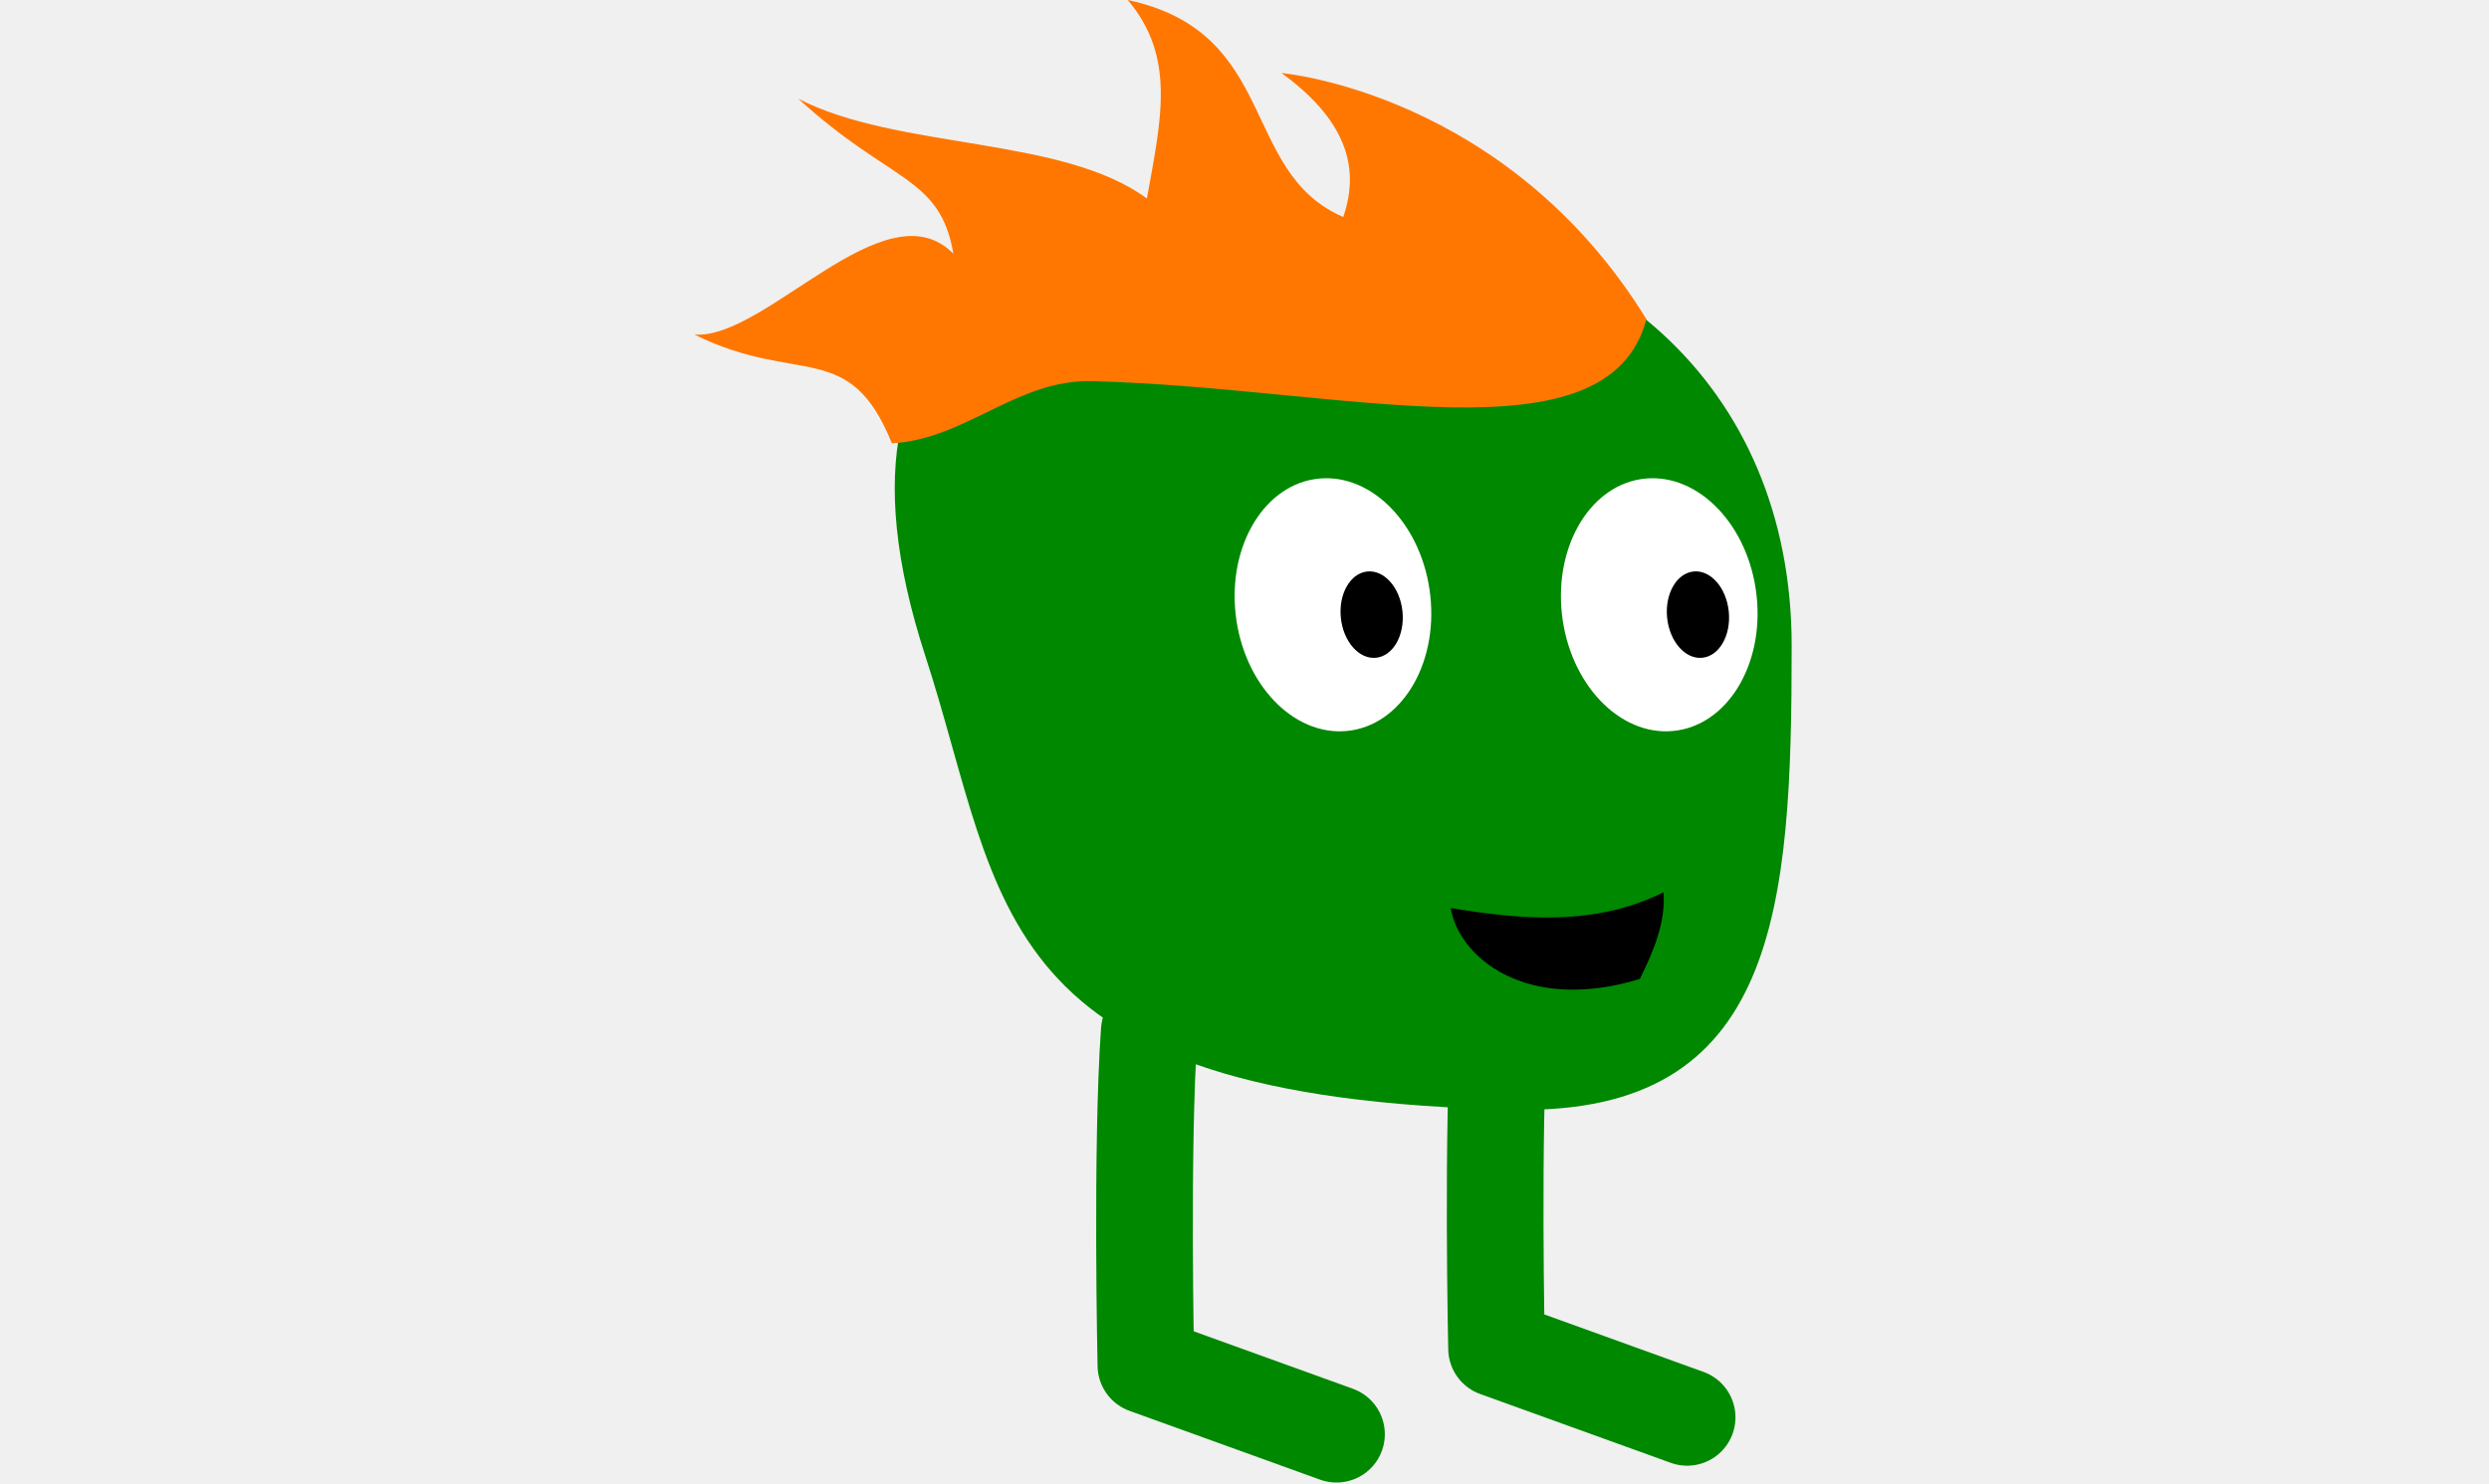
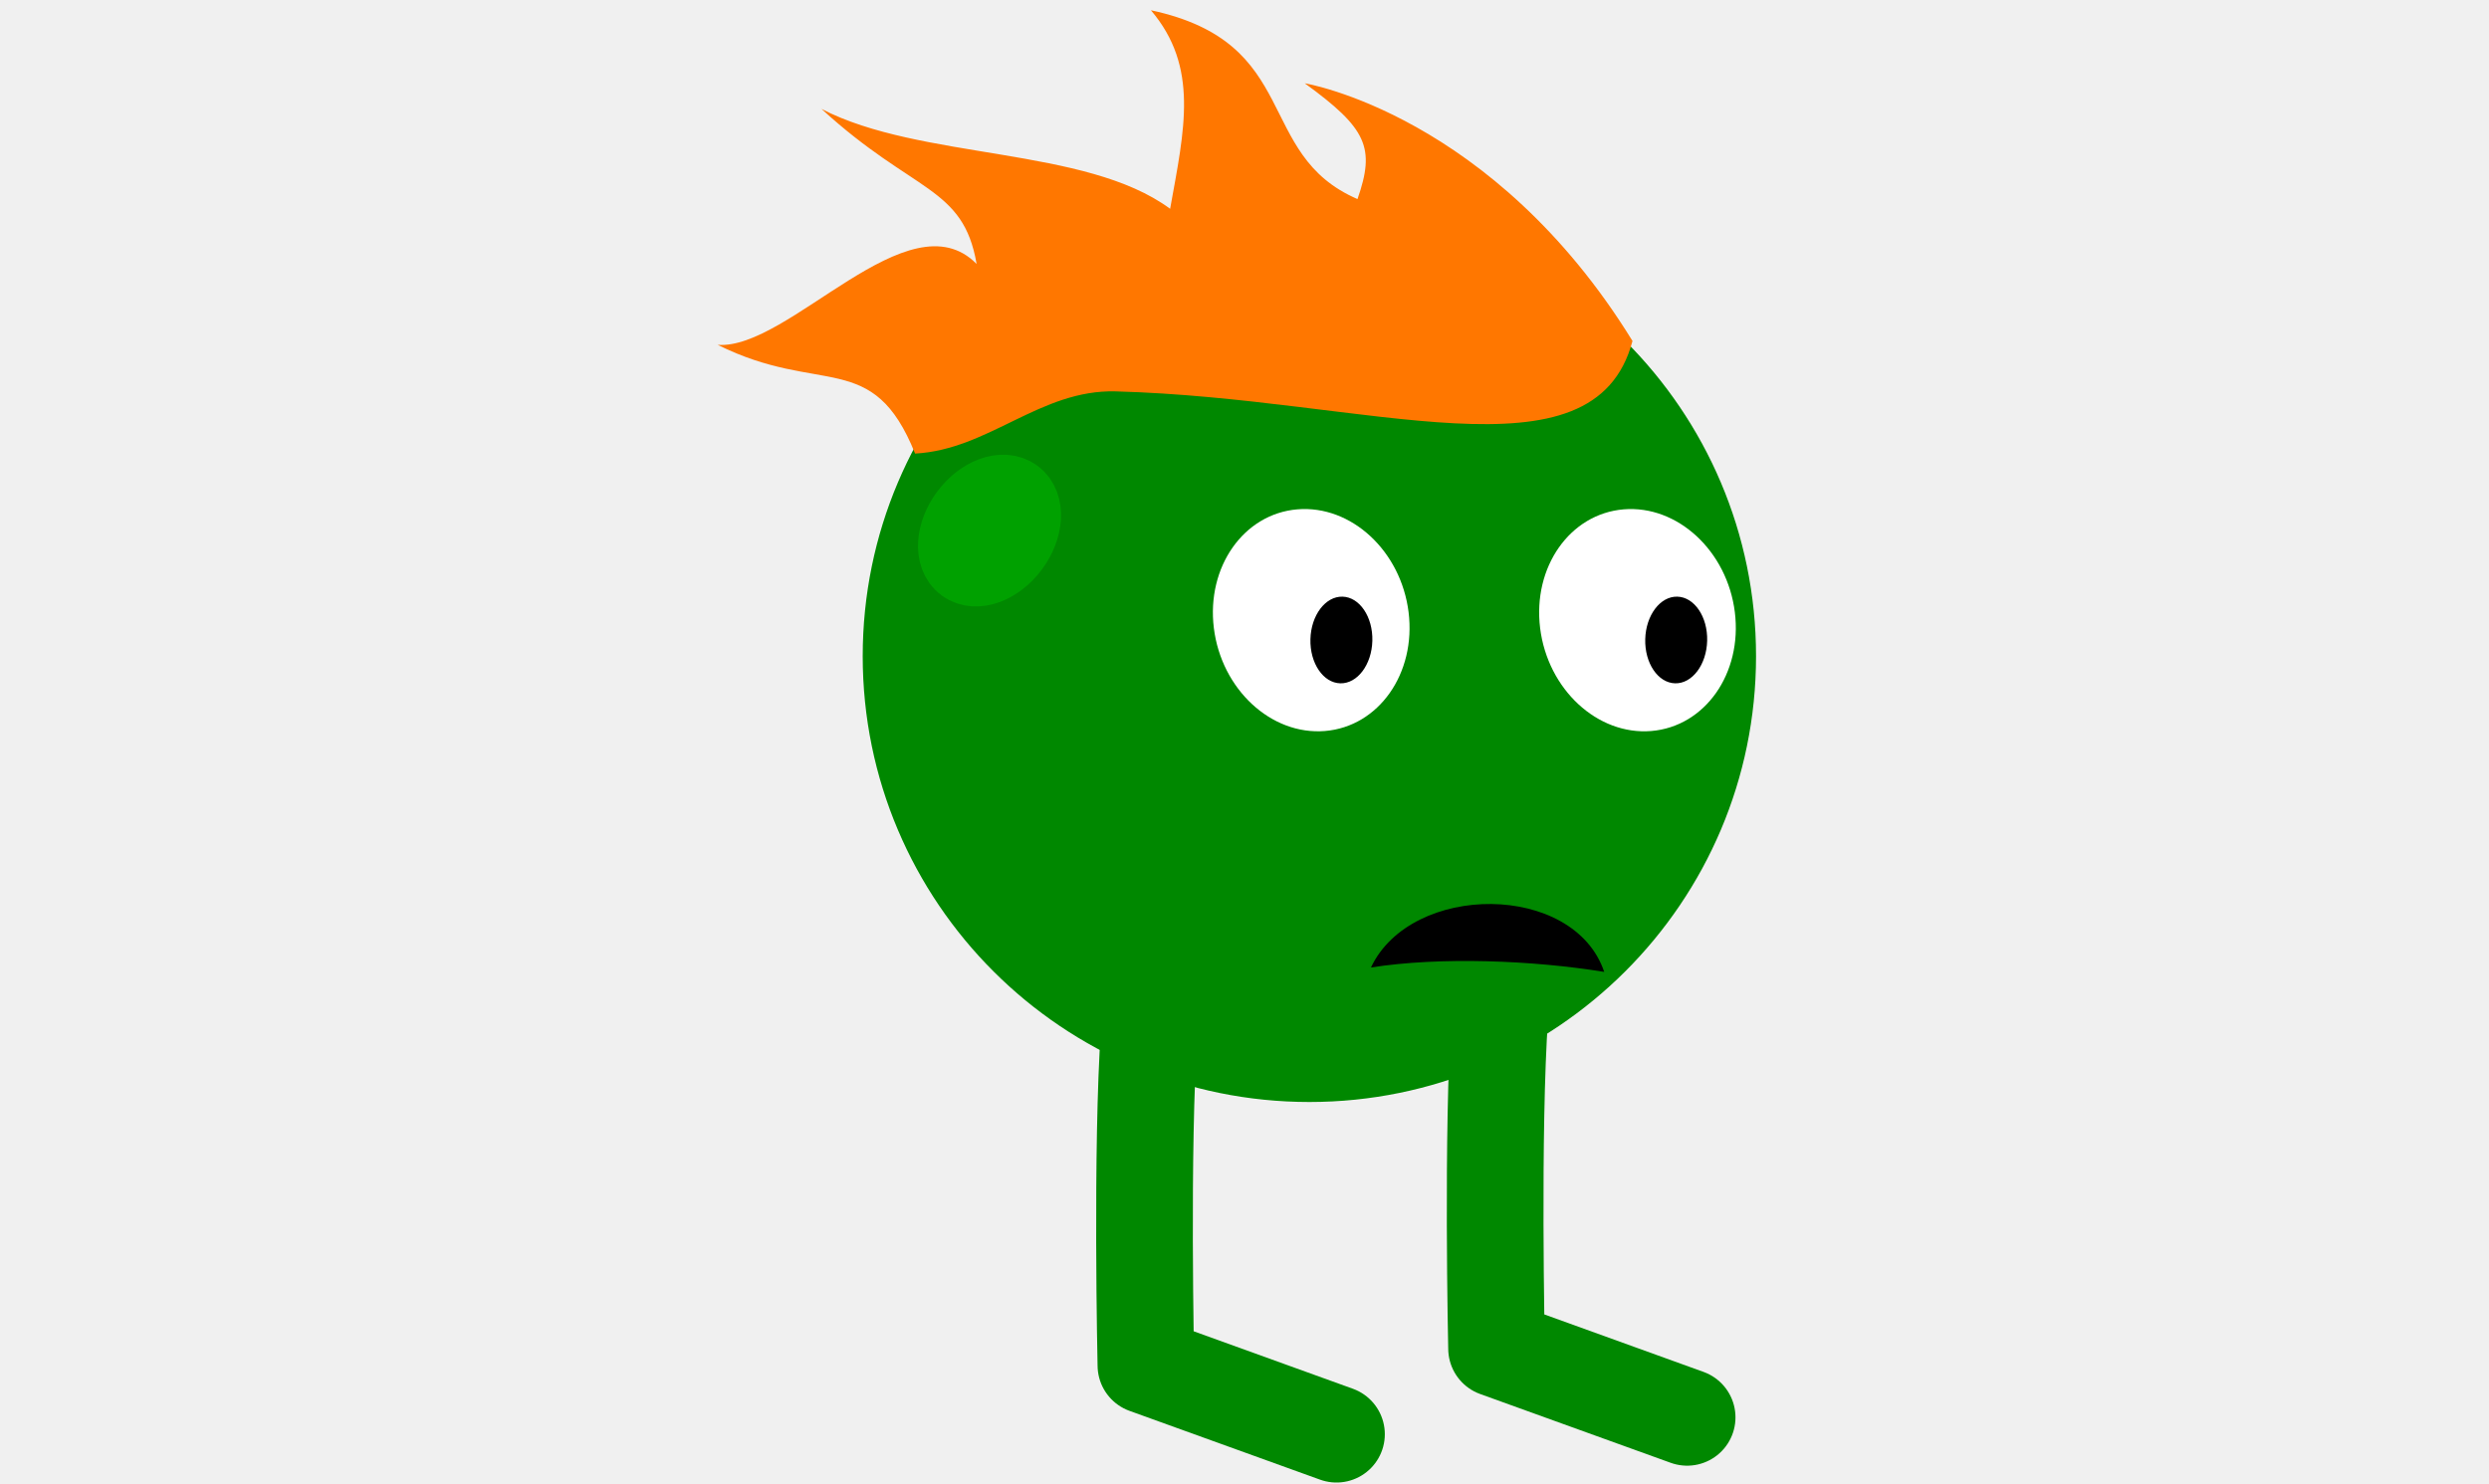
<svg xmlns="http://www.w3.org/2000/svg" width="85.818" height="51.18" id="svg2" version="1.1">
  <defs id="defs4" />
  <g id="layer1" transform="translate(2005.208,-1548.065)">
    <g id="g4399" transform="matrix(-1,0,0,1,-3943.79,-3.535534)">
      <g transform="translate(-285.9937,1084.284)" id="g4206">
        <path style="fill:none;stroke:#008800;stroke-width:3.333;stroke-linecap:round;stroke-linejoin:round;stroke-miterlimit:4;stroke-opacity:1;stroke-dasharray:none" d="m -1704.304,502.3 c 0.282,3.977 0.116,11.527 0.116,11.527 l -6.571,2.373" id="path4208" />
        <path style="fill:none;stroke:#008800;stroke-width:3.333;stroke-linecap:round;stroke-linejoin:round;stroke-miterlimit:4;stroke-opacity:1;stroke-dasharray:none" d="m -1692.214,502.881 c 0.282,3.977 0.116,11.527 0.116,11.527 l -6.571,2.373" id="path4210" />
-         <path style="color:#000000;fill:#008800;fill-opacity:1;fill-rule:nonzero;stroke:none;stroke-width:1.576;marker:none;visibility:visible;display:inline;overflow:visible;enable-background:accumulate" d="m -1684.491,489.935 c -2.772,8.527 -2.054,15.3 -20.326,15.654 -9.078,0.176 -9.546,-6.967 -9.546,-15.998 0,-9.031 6.654,-14.761 15.733,-14.761 9.08,0 18.369,2.091 14.139,15.106 z" id="path4212" />
-         <path style="fill:#ff7700;fill-opacity:1;stroke:none" d="m -1709.355,478.325 c 4.817,-7.822 12.582,-8.49 12.582,-8.49 -2.153,1.565 -2.744,3.196 -2.128,4.965 3.575,-1.543 2.191,-6.363 7.431,-7.484 -1.663,1.96 -1.158,4.097 -0.662,6.847 2.925,-2.159 8.6,-1.671 12.02,-3.444 -3.181,2.919 -4.885,2.655 -5.348,5.347 2.341,-2.376 6.471,2.972 8.927,2.79 -3.559,1.77 -5.344,0.117 -6.806,3.75 -2.543,-0.137 -4.314,-2.215 -6.915,-2.145 -8.739,0.234 -17.768,2.886 -19.101,-2.137 z" id="path4214" />
-         <path style="fill:#000000;fill-opacity:1;stroke:none" d="m -1709.943,498.092 c 2.381,1.178 4.88,0.942 7.336,0.543 -0.278,1.689 -2.591,3.643 -6.521,2.445 -0.49,-0.988 -0.896,-1.98 -0.815,-2.989 z" id="path4216" />
-         <path transform="matrix(0.8391664,0.07855596,-0.108556,0.9949318,-227.1426,199.2662)" d="m -1694.5,424.487 c 0,2.416 -1.791,4.375 -4,4.375 -2.209,0 -4,-1.959 -4,-4.375 0,-2.416 1.791,-4.375 4,-4.375 2.209,0 4,1.959 4,4.375 z" id="path4218" style="color:#000000;fill:#ffffff;fill-opacity:1;fill-rule:nonzero;stroke:none;stroke-width:1.576;marker:none;visibility:visible;display:inline;overflow:visible;enable-background:accumulate" />
-         <path style="color:#000000;fill:#000000;fill-opacity:1;fill-rule:nonzero;stroke:none;stroke-width:1.576;marker:none;visibility:visible;display:inline;overflow:visible;enable-background:accumulate" id="path4220" d="m -1694.5,424.487 c 0,2.416 -1.791,4.375 -4,4.375 -2.209,0 -4,-1.959 -4,-4.375 0,-2.416 1.791,-4.375 4,-4.375 2.209,0 4,1.959 4,4.375 z" transform="matrix(0.2656761,0.02685025,-0.03436831,0.3400654,-1234.042,389.7661)" />
-         <path style="color:#000000;fill:#ffffff;fill-opacity:1;fill-rule:nonzero;stroke:none;stroke-width:1.576;marker:none;visibility:visible;display:inline;overflow:visible;enable-background:accumulate" id="path4222" d="m -1694.5,424.487 c 0,2.416 -1.791,4.375 -4,4.375 -2.209,0 -4,-1.959 -4,-4.375 0,-2.416 1.791,-4.375 4,-4.375 2.209,0 4,1.959 4,4.375 z" transform="matrix(0.8391664,0.07855596,-0.108556,0.9949318,-238.3926,199.2662)" />
-         <path transform="matrix(0.2656761,0.02685025,-0.03436831,0.3400654,-1245.292,389.7661)" d="m -1694.5,424.487 c 0,2.416 -1.791,4.375 -4,4.375 -2.209,0 -4,-1.959 -4,-4.375 0,-2.416 1.791,-4.375 4,-4.375 2.209,0 4,1.959 4,4.375 z" id="path4224" style="color:#000000;fill:#000000;fill-opacity:1;fill-rule:nonzero;stroke:none;stroke-width:1.576;marker:none;visibility:visible;display:inline;overflow:visible;enable-background:accumulate" />
+         <ellipse style="fill:#008800;fill-opacity:1;stroke:#008800;stroke-width:3.301;stroke-linecap:round;stroke-linejoin:round;stroke-miterlimit:4;stroke-dasharray:none;stroke-opacity:1" id="path827" transform="scale(-1,1)" cx="1697.734" cy="489.947" rx="13.75" ry="13.726" />
+         <path style="fill:#ff7700;fill-opacity:1;stroke:none" d="m -1708.875,479.076 c 4.817,-7.822 11.3,-8.887 11.3,-8.887 -2.153,1.565 -2.435,2.224 -1.818,3.993 3.575,-1.543 1.882,-5.391 7.122,-6.512 -1.663,1.96 -1.158,4.097 -0.662,6.847 2.925,-2.159 8.6,-1.671 12.02,-3.444 -3.181,2.919 -4.885,2.655 -5.348,5.347 2.341,-2.376 6.471,2.972 8.927,2.79 -3.559,1.77 -5.344,0.117 -6.806,3.75 -2.543,-0.137 -4.314,-2.215 -6.915,-2.145 -8.739,0.234 -16.486,3.283 -17.82,-1.739 z" id="path4214" />
+         <path style="fill:#000000;fill-opacity:1;stroke:none" d="m -1699.857,500.684 c -2.391,-0.377 -5.587,-0.247 -8.043,0.152 1.044,-3.098 6.653,-3.094 8.043,-0.152 z" id="path4216" />
+         <ellipse transform="matrix(0.9966373,0.08194002,-0.123284,0.9923714,0,0)" id="path4218" style="color:#000000;display:inline;overflow:visible;visibility:visible;fill:#ffffff;fill-opacity:1;fill-rule:nonzero;stroke:none;stroke-width:1.357;marker:none;enable-background:accumulate" cx="-1626.001" cy="626.721" rx="3.368" ry="3.852" />
+         <ellipse style="color:#000000;display:inline;overflow:visible;visibility:visible;fill:#ffffff;fill-opacity:1;fill-rule:nonzero;stroke:none;stroke-width:1.357;marker:none;enable-background:accumulate" id="path4222" transform="matrix(0.9966373,0.08194002,-0.123284,0.9923714,0,0)" cx="-1637.174" cy="627.644" rx="3.368" ry="3.852" />
+         <ellipse transform="rotate(-1.473543)" id="path4224" style="color:#000000;display:inline;overflow:visible;visibility:visible;fill:#000000;fill-opacity:1;fill-rule:nonzero;stroke:none;stroke-width:0.476;marker:none;enable-background:accumulate" cx="-1722.401" cy="445.244" rx="1.068" ry="1.495" />
+         <ellipse transform="rotate(-1.473543)" id="path4224-6" style="color:#000000;display:inline;overflow:visible;visibility:visible;fill:#000000;fill-opacity:1;fill-rule:nonzero;stroke:none;stroke-width:0.476;marker:none;enable-background:accumulate" cx="-1710.861" cy="445.541" rx="1.068" ry="1.495" />
+         <ellipse style="fill:#008800;fill-opacity:1;stroke:#00a100;stroke-width:2.514;stroke-linecap:round;stroke-linejoin:round;stroke-miterlimit:4;stroke-dasharray:none;stroke-opacity:1" id="path853" cx="1643.967" cy="-614.957" transform="matrix(-0.8031215,0.5958153,0.5958153,0.8031215,0,0)" rx="0.993" ry="1.524" />
      </g>
      <path transform="matrix(-2.799758,0,0,1.134787,-1680.729,925.7808)" d="m 107.406,565.156 -15.344,8.875 15.344,8.844 15.344,-8.844 -15.344,-8.875 z" id="path4316" style="fill:none;stroke:none" />
    </g>
    <g id="g4255" />
  </g>
</svg>
